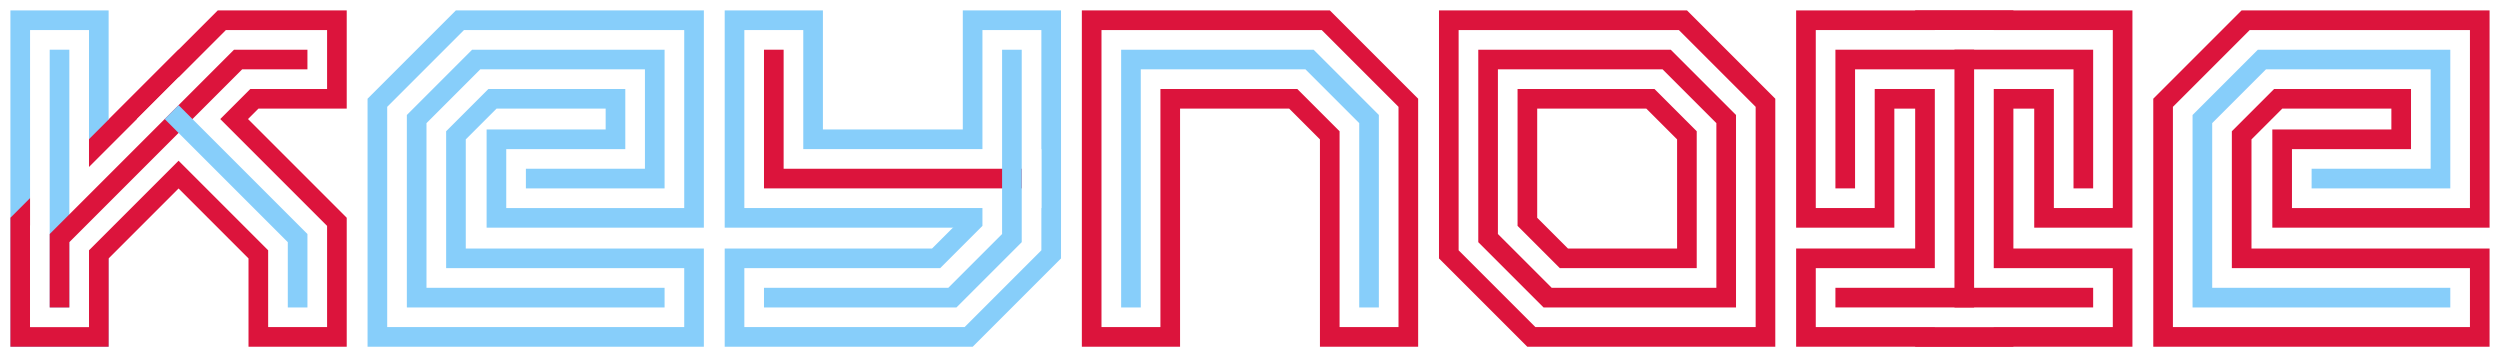
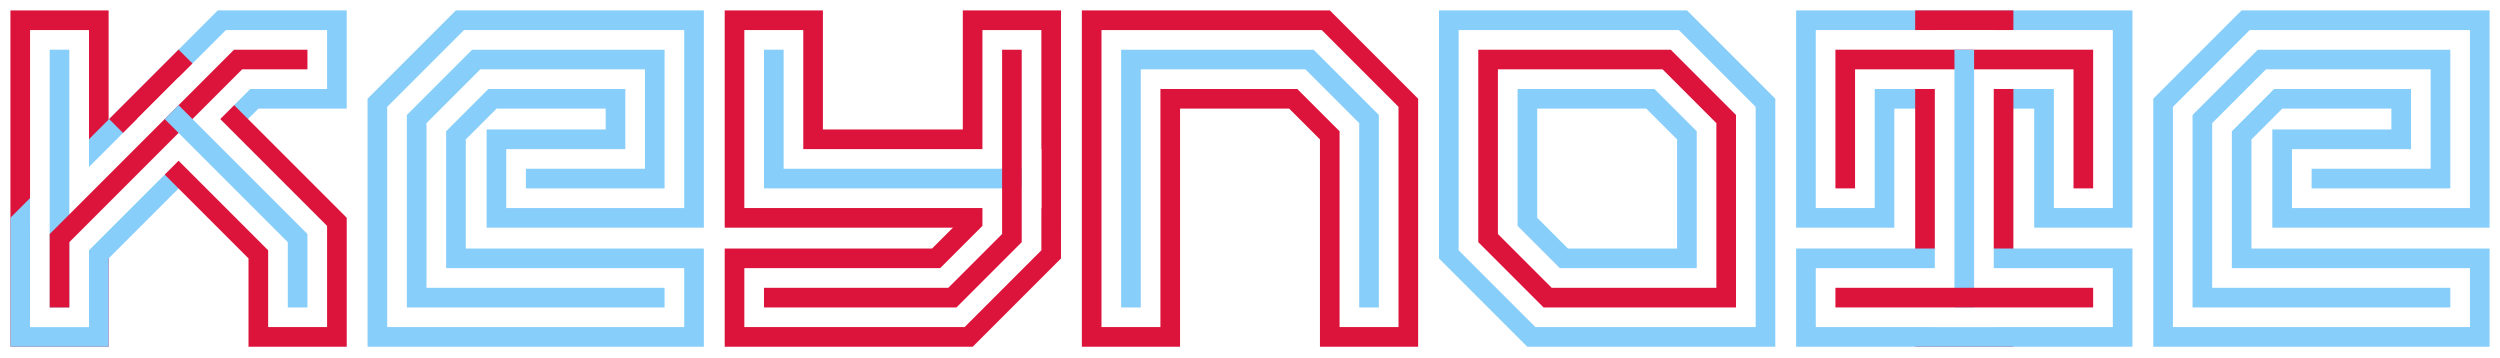
<svg xmlns="http://www.w3.org/2000/svg" height="150pt" version="1.1" viewBox="0 0 1050 150" width="1050pt">
  <g id="surface16819">
-     <path stroke-linejoin="miter" id="recolor842" style="" stroke-opacity="1" stroke-width="41.25" stroke-linecap="square" stroke="rgb(52.941%,80.784%,98.039%)" d="M 25 125 L 25 25 " stroke-miterlimit="10" fill="none" />
-     <path stroke-linejoin="miter" id="recolor843" style="" stroke-opacity="1" stroke-width="41.25" stroke-linecap="square" stroke="rgb(86.275%,7.843%,23.529%)" d="M 25 125 L 25 100 L 100 25 L 125 25 " stroke-miterlimit="10" fill="none" />
-     <path stroke-linejoin="miter" id="recolor844" style="" stroke-opacity="1" stroke-width="41.25" stroke-linecap="square" stroke="rgb(86.275%,7.843%,23.529%)" d="M 75 50 L 125 100 L 125 125 " stroke-miterlimit="10" fill="none" />
-     <path stroke-linejoin="miter" id="recolor845" style="" stroke-opacity="1" stroke-width="41.25" stroke-linecap="square" stroke="rgb(52.941%,80.784%,98.039%)" d="M 275 125 L 175 125 L 175 50 L 200 25 L 275 25 L 275 75 L 225 75 " stroke-miterlimit="10" fill="none" />
-     <path stroke-linejoin="miter" id="recolor846" style="" stroke-opacity="1" stroke-width="41.25" stroke-linecap="square" stroke="rgb(52.941%,80.784%,98.039%)" d="M 325 25 L 325 75 L 425 75 " stroke-miterlimit="10" fill="none" />
-     <path stroke-linejoin="miter" id="recolor847" style="" stroke-opacity="1" stroke-width="41.25" stroke-linecap="square" stroke="rgb(52.941%,80.784%,98.039%)" d="M 425 25 L 425 100 L 400 125 L 325 125 " stroke-miterlimit="10" fill="none" />
-     <path stroke-linejoin="miter" id="recolor848" style="" stroke-opacity="1" stroke-width="41.25" stroke-linecap="square" stroke="rgb(86.275%,7.843%,23.529%)" d="M 475 125 L 475 25 L 550 25 L 575 50 L 575 125 " stroke-miterlimit="10" fill="none" />
-     <path stroke-linejoin="miter" id="recolor849" style="" stroke-opacity="1" stroke-width="41.25" stroke-linecap="square" stroke="rgb(86.275%,7.843%,23.529%)" d="M 625 25 L 700 25 L 725 50 L 725 125 L 650 125 L 625 100 Z " stroke-miterlimit="10" fill="none" />
-     <path stroke-linejoin="miter" id="recolor850" style="" stroke-opacity="1" stroke-width="41.25" stroke-linecap="square" stroke="rgb(86.275%,7.843%,23.529%)" d="M 775 75 L 775 25 L 875 25 L 875 75 " stroke-miterlimit="10" fill="none" />
-     <path stroke-linejoin="miter" id="recolor851" style="" stroke-opacity="1" stroke-width="41.25" stroke-linecap="square" stroke="rgb(86.275%,7.843%,23.529%)" d="M 825 25 L 825 125 " stroke-miterlimit="10" fill="none" />
-     <path stroke-linejoin="miter" id="recolor852" style="" stroke-opacity="1" stroke-width="41.25" stroke-linecap="square" stroke="rgb(86.275%,7.843%,23.529%)" d="M 775 125 L 875 125 " stroke-miterlimit="10" fill="none" />
-     <path stroke-linejoin="miter" id="recolor853" style="" stroke-opacity="1" stroke-width="41.25" stroke-linecap="square" stroke="rgb(86.275%,7.843%,23.529%)" d="M 1025 125 L 925 125 L 925 50 L 950 25 L 1025 25 L 1025 75 L 975 75 " stroke-miterlimit="10" fill="none" />
+     <path stroke-linejoin="miter" id="recolor3401" style="" stroke-opacity="1" stroke-width="41.25" stroke-linecap="square" stroke="rgb(86.275%,7.843%,23.529%)" d="M 25 125 L 25 25 " stroke-miterlimit="10" fill="none" />
+     <path stroke-linejoin="miter" id="recolor3402" style="" stroke-opacity="1" stroke-width="41.25" stroke-linecap="square" stroke="rgb(52.941%,80.784%,98.039%)" d="M 25 125 L 25 100 L 100 25 L 125 25 " stroke-miterlimit="10" fill="none" />
+     <path stroke-linejoin="miter" id="recolor3403" style="" stroke-opacity="1" stroke-width="41.25" stroke-linecap="square" stroke="rgb(86.275%,7.843%,23.529%)" d="M 75 50 L 125 100 L 125 125 " stroke-miterlimit="10" fill="none" />
+     <path stroke-linejoin="miter" id="recolor3404" style="" stroke-opacity="1" stroke-width="41.25" stroke-linecap="square" stroke="rgb(52.941%,80.784%,98.039%)" d="M 275 125 L 175 125 L 175 50 L 200 25 L 275 25 L 275 75 L 225 75 " stroke-miterlimit="10" fill="none" />
+     <path stroke-linejoin="miter" id="recolor3405" style="" stroke-opacity="1" stroke-width="41.25" stroke-linecap="square" stroke="rgb(86.275%,7.843%,23.529%)" d="M 325 25 L 325 75 L 425 75 " stroke-miterlimit="10" fill="none" />
+     <path stroke-linejoin="miter" id="recolor3406" style="" stroke-opacity="1" stroke-width="41.25" stroke-linecap="square" stroke="rgb(86.275%,7.843%,23.529%)" d="M 425 25 L 425 100 L 400 125 L 325 125 " stroke-miterlimit="10" fill="none" />
+     <path stroke-linejoin="miter" id="recolor3407" style="" stroke-opacity="1" stroke-width="41.25" stroke-linecap="square" stroke="rgb(86.275%,7.843%,23.529%)" d="M 475 125 L 475 25 L 550 25 L 575 50 L 575 125 " stroke-miterlimit="10" fill="none" />
+     <path stroke-linejoin="miter" id="recolor3408" style="" stroke-opacity="1" stroke-width="41.25" stroke-linecap="square" stroke="rgb(52.941%,80.784%,98.039%)" d="M 625 25 L 700 25 L 725 50 L 725 125 L 650 125 L 625 100 Z " stroke-miterlimit="10" fill="none" />
+     <path stroke-linejoin="miter" id="recolor3409" style="" stroke-opacity="1" stroke-width="41.25" stroke-linecap="square" stroke="rgb(52.941%,80.784%,98.039%)" d="M 775 75 L 775 25 L 875 25 L 875 75 " stroke-miterlimit="10" fill="none" />
+     <path stroke-linejoin="miter" id="recolor3410" style="" stroke-opacity="1" stroke-width="41.25" stroke-linecap="square" stroke="rgb(86.275%,7.843%,23.529%)" d="M 825 25 L 825 125 " stroke-miterlimit="10" fill="none" />
+     <path stroke-linejoin="miter" id="recolor3411" style="" stroke-opacity="1" stroke-width="41.25" stroke-linecap="square" stroke="rgb(52.941%,80.784%,98.039%)" d="M 775 125 L 875 125 " stroke-miterlimit="10" fill="none" />
+     <path stroke-linejoin="miter" id="recolor3412" style="" stroke-opacity="1" stroke-width="41.25" stroke-linecap="square" stroke="rgb(52.941%,80.784%,98.039%)" d="M 1025 125 L 925 125 L 925 50 L 950 25 L 1025 25 L 1025 75 L 975 75 " stroke-miterlimit="10" fill="none" />
    <path d="M 25 125 L 25 25 " style="fill:none;stroke-width:24.75;stroke-linecap:square;stroke-linejoin:miter;stroke:rgb(100%,100%,100%);stroke-opacity:1;stroke-miterlimit:10;" />
    <path d="M 25 125 L 25 100 L 100 25 L 125 25 " style="fill:none;stroke-width:24.75;stroke-linecap:square;stroke-linejoin:miter;stroke:rgb(100%,100%,100%);stroke-opacity:1;stroke-miterlimit:10;" />
    <path d="M 75 50 L 125 100 L 125 125 " style="fill:none;stroke-width:24.75;stroke-linecap:square;stroke-linejoin:miter;stroke:rgb(100%,100%,100%);stroke-opacity:1;stroke-miterlimit:10;" />
    <path d="M 275 125 L 175 125 L 175 50 L 200 25 L 275 25 L 275 75 L 225 75 " style="fill:none;stroke-width:24.75;stroke-linecap:square;stroke-linejoin:miter;stroke:rgb(100%,100%,100%);stroke-opacity:1;stroke-miterlimit:10;" />
    <path d="M 325 25 L 325 75 L 425 75 " style="fill:none;stroke-width:24.75;stroke-linecap:square;stroke-linejoin:miter;stroke:rgb(100%,100%,100%);stroke-opacity:1;stroke-miterlimit:10;" />
    <path d="M 425 25 L 425 100 L 400 125 L 325 125 " style="fill:none;stroke-width:24.75;stroke-linecap:square;stroke-linejoin:miter;stroke:rgb(100%,100%,100%);stroke-opacity:1;stroke-miterlimit:10;" />
    <path d="M 475 125 L 475 25 L 550 25 L 575 50 L 575 125 " style="fill:none;stroke-width:24.75;stroke-linecap:square;stroke-linejoin:miter;stroke:rgb(100%,100%,100%);stroke-opacity:1;stroke-miterlimit:10;" />
    <path d="M 625 25 L 700 25 L 725 50 L 725 125 L 650 125 L 625 100 Z " style="fill:none;stroke-width:24.75;stroke-linecap:square;stroke-linejoin:miter;stroke:rgb(100%,100%,100%);stroke-opacity:1;stroke-miterlimit:10;" />
    <path d="M 775 75 L 775 25 L 875 25 L 875 75 " style="fill:none;stroke-width:24.75;stroke-linecap:square;stroke-linejoin:miter;stroke:rgb(100%,100%,100%);stroke-opacity:1;stroke-miterlimit:10;" />
    <path d="M 825 25 L 825 125 " style="fill:none;stroke-width:24.75;stroke-linecap:square;stroke-linejoin:miter;stroke:rgb(100%,100%,100%);stroke-opacity:1;stroke-miterlimit:10;" />
    <path d="M 775 125 L 875 125 " style="fill:none;stroke-width:24.75;stroke-linecap:square;stroke-linejoin:miter;stroke:rgb(100%,100%,100%);stroke-opacity:1;stroke-miterlimit:10;" />
    <path d="M 1025 125 L 925 125 L 925 50 L 950 25 L 1025 25 L 1025 75 L 975 75 " style="fill:none;stroke-width:24.75;stroke-linecap:square;stroke-linejoin:miter;stroke:rgb(100%,100%,100%);stroke-opacity:1;stroke-miterlimit:10;" />
-     <path stroke-linejoin="miter" id="recolor854" style="" stroke-opacity="1" stroke-width="8.25" stroke-linecap="square" stroke="rgb(52.941%,80.784%,98.039%)" d="M 25 125 L 25 25 " stroke-miterlimit="10" fill="none" />
-     <path stroke-linejoin="miter" id="recolor855" style="" stroke-opacity="1" stroke-width="8.25" stroke-linecap="square" stroke="rgb(86.275%,7.843%,23.529%)" d="M 25 125 L 25 100 L 100 25 L 125 25 " stroke-miterlimit="10" fill="none" />
-     <path stroke-linejoin="miter" id="recolor856" style="" stroke-opacity="1" stroke-width="8.25" stroke-linecap="square" stroke="rgb(52.941%,80.784%,98.039%)" d="M 75 50 L 125 100 L 125 125 " stroke-miterlimit="10" fill="none" />
-     <path stroke-linejoin="miter" id="recolor857" style="" stroke-opacity="1" stroke-width="8.25" stroke-linecap="square" stroke="rgb(52.941%,80.784%,98.039%)" d="M 275 125 L 175 125 L 175 50 L 200 25 L 275 25 L 275 75 L 225 75 " stroke-miterlimit="10" fill="none" />
-     <path stroke-linejoin="miter" id="recolor858" style="" stroke-opacity="1" stroke-width="8.25" stroke-linecap="square" stroke="rgb(86.275%,7.843%,23.529%)" d="M 325 25 L 325 75 L 425 75 " stroke-miterlimit="10" fill="none" />
-     <path stroke-linejoin="miter" id="recolor859" style="" stroke-opacity="1" stroke-width="8.25" stroke-linecap="square" stroke="rgb(52.941%,80.784%,98.039%)" d="M 425 25 L 425 100 L 400 125 L 325 125 " stroke-miterlimit="10" fill="none" />
-     <path stroke-linejoin="miter" id="recolor860" style="" stroke-opacity="1" stroke-width="8.25" stroke-linecap="square" stroke="rgb(52.941%,80.784%,98.039%)" d="M 475 125 L 475 25 L 550 25 L 575 50 L 575 125 " stroke-miterlimit="10" fill="none" />
-     <path stroke-linejoin="miter" id="recolor861" style="" stroke-opacity="1" stroke-width="8.25" stroke-linecap="square" stroke="rgb(86.275%,7.843%,23.529%)" d="M 625 25 L 700 25 L 725 50 L 725 125 L 650 125 L 625 100 Z " stroke-miterlimit="10" fill="none" />
-     <path stroke-linejoin="miter" id="recolor862" style="" stroke-opacity="1" stroke-width="8.25" stroke-linecap="square" stroke="rgb(86.275%,7.843%,23.529%)" d="M 775 75 L 775 25 L 875 25 L 875 75 " stroke-miterlimit="10" fill="none" />
-     <path stroke-linejoin="miter" id="recolor863" style="" stroke-opacity="1" stroke-width="8.25" stroke-linecap="square" stroke="rgb(86.275%,7.843%,23.529%)" d="M 825 25 L 825 125 " stroke-miterlimit="10" fill="none" />
-     <path stroke-linejoin="miter" id="recolor864" style="" stroke-opacity="1" stroke-width="8.25" stroke-linecap="square" stroke="rgb(86.275%,7.843%,23.529%)" d="M 775 125 L 875 125 " stroke-miterlimit="10" fill="none" />
-     <path stroke-linejoin="miter" id="recolor865" style="" stroke-opacity="1" stroke-width="8.25" stroke-linecap="square" stroke="rgb(52.941%,80.784%,98.039%)" d="M 1025 125 L 925 125 L 925 50 L 950 25 L 1025 25 L 1025 75 L 975 75 " stroke-miterlimit="10" fill="none" />
+     <path stroke-linejoin="miter" id="recolor3413" style="" stroke-opacity="1" stroke-width="8.25" stroke-linecap="square" stroke="rgb(52.941%,80.784%,98.039%)" d="M 25 125 L 25 25 " stroke-miterlimit="10" fill="none" />
+     <path stroke-linejoin="miter" id="recolor3414" style="" stroke-opacity="1" stroke-width="8.25" stroke-linecap="square" stroke="rgb(86.275%,7.843%,23.529%)" d="M 25 125 L 25 100 L 100 25 L 125 25 " stroke-miterlimit="10" fill="none" />
+     <path stroke-linejoin="miter" id="recolor3415" style="" stroke-opacity="1" stroke-width="8.25" stroke-linecap="square" stroke="rgb(52.941%,80.784%,98.039%)" d="M 75 50 L 125 100 L 125 125 " stroke-miterlimit="10" fill="none" />
+     <path stroke-linejoin="miter" id="recolor3416" style="" stroke-opacity="1" stroke-width="8.25" stroke-linecap="square" stroke="rgb(52.941%,80.784%,98.039%)" d="M 275 125 L 175 125 L 175 50 L 200 25 L 275 25 L 275 75 L 225 75 " stroke-miterlimit="10" fill="none" />
+     <path stroke-linejoin="miter" id="recolor3417" style="" stroke-opacity="1" stroke-width="8.25" stroke-linecap="square" stroke="rgb(52.941%,80.784%,98.039%)" d="M 325 25 L 325 75 L 425 75 " stroke-miterlimit="10" fill="none" />
+     <path stroke-linejoin="miter" id="recolor3418" style="" stroke-opacity="1" stroke-width="8.25" stroke-linecap="square" stroke="rgb(86.275%,7.843%,23.529%)" d="M 425 25 L 425 100 L 400 125 L 325 125 " stroke-miterlimit="10" fill="none" />
+     <path stroke-linejoin="miter" id="recolor3419" style="" stroke-opacity="1" stroke-width="8.25" stroke-linecap="square" stroke="rgb(52.941%,80.784%,98.039%)" d="M 475 125 L 475 25 L 550 25 L 575 50 L 575 125 " stroke-miterlimit="10" fill="none" />
+     <path stroke-linejoin="miter" id="recolor3420" style="" stroke-opacity="1" stroke-width="8.25" stroke-linecap="square" stroke="rgb(86.275%,7.843%,23.529%)" d="M 625 25 L 700 25 L 725 50 L 725 125 L 650 125 L 625 100 Z " stroke-miterlimit="10" fill="none" />
+     <path stroke-linejoin="miter" id="recolor3421" style="" stroke-opacity="1" stroke-width="8.25" stroke-linecap="square" stroke="rgb(86.275%,7.843%,23.529%)" d="M 775 75 L 775 25 L 875 25 L 875 75 " stroke-miterlimit="10" fill="none" />
+     <path stroke-linejoin="miter" id="recolor3422" style="" stroke-opacity="1" stroke-width="8.25" stroke-linecap="square" stroke="rgb(52.941%,80.784%,98.039%)" d="M 825 25 L 825 125 " stroke-miterlimit="10" fill="none" />
+     <path stroke-linejoin="miter" id="recolor3423" style="" stroke-opacity="1" stroke-width="8.25" stroke-linecap="square" stroke="rgb(86.275%,7.843%,23.529%)" d="M 775 125 L 875 125 " stroke-miterlimit="10" fill="none" />
+     <path stroke-linejoin="miter" id="recolor3424" style="" stroke-opacity="1" stroke-width="8.25" stroke-linecap="square" stroke="rgb(52.941%,80.784%,98.039%)" d="M 1025 125 L 925 125 L 925 50 L 950 25 L 1025 25 L 1025 75 L 975 75 " stroke-miterlimit="10" fill="none" />
  </g>
  <style>path {
-  transition: stroke 2s linear;
- }
- path:hover {
-  stroke-width: 25;
-  transition: stroke-width 0.3s ease;
-  }</style>
+  transition: stroke 2s linear, stroke-width 2s linear;
+ }</style>
</svg>
